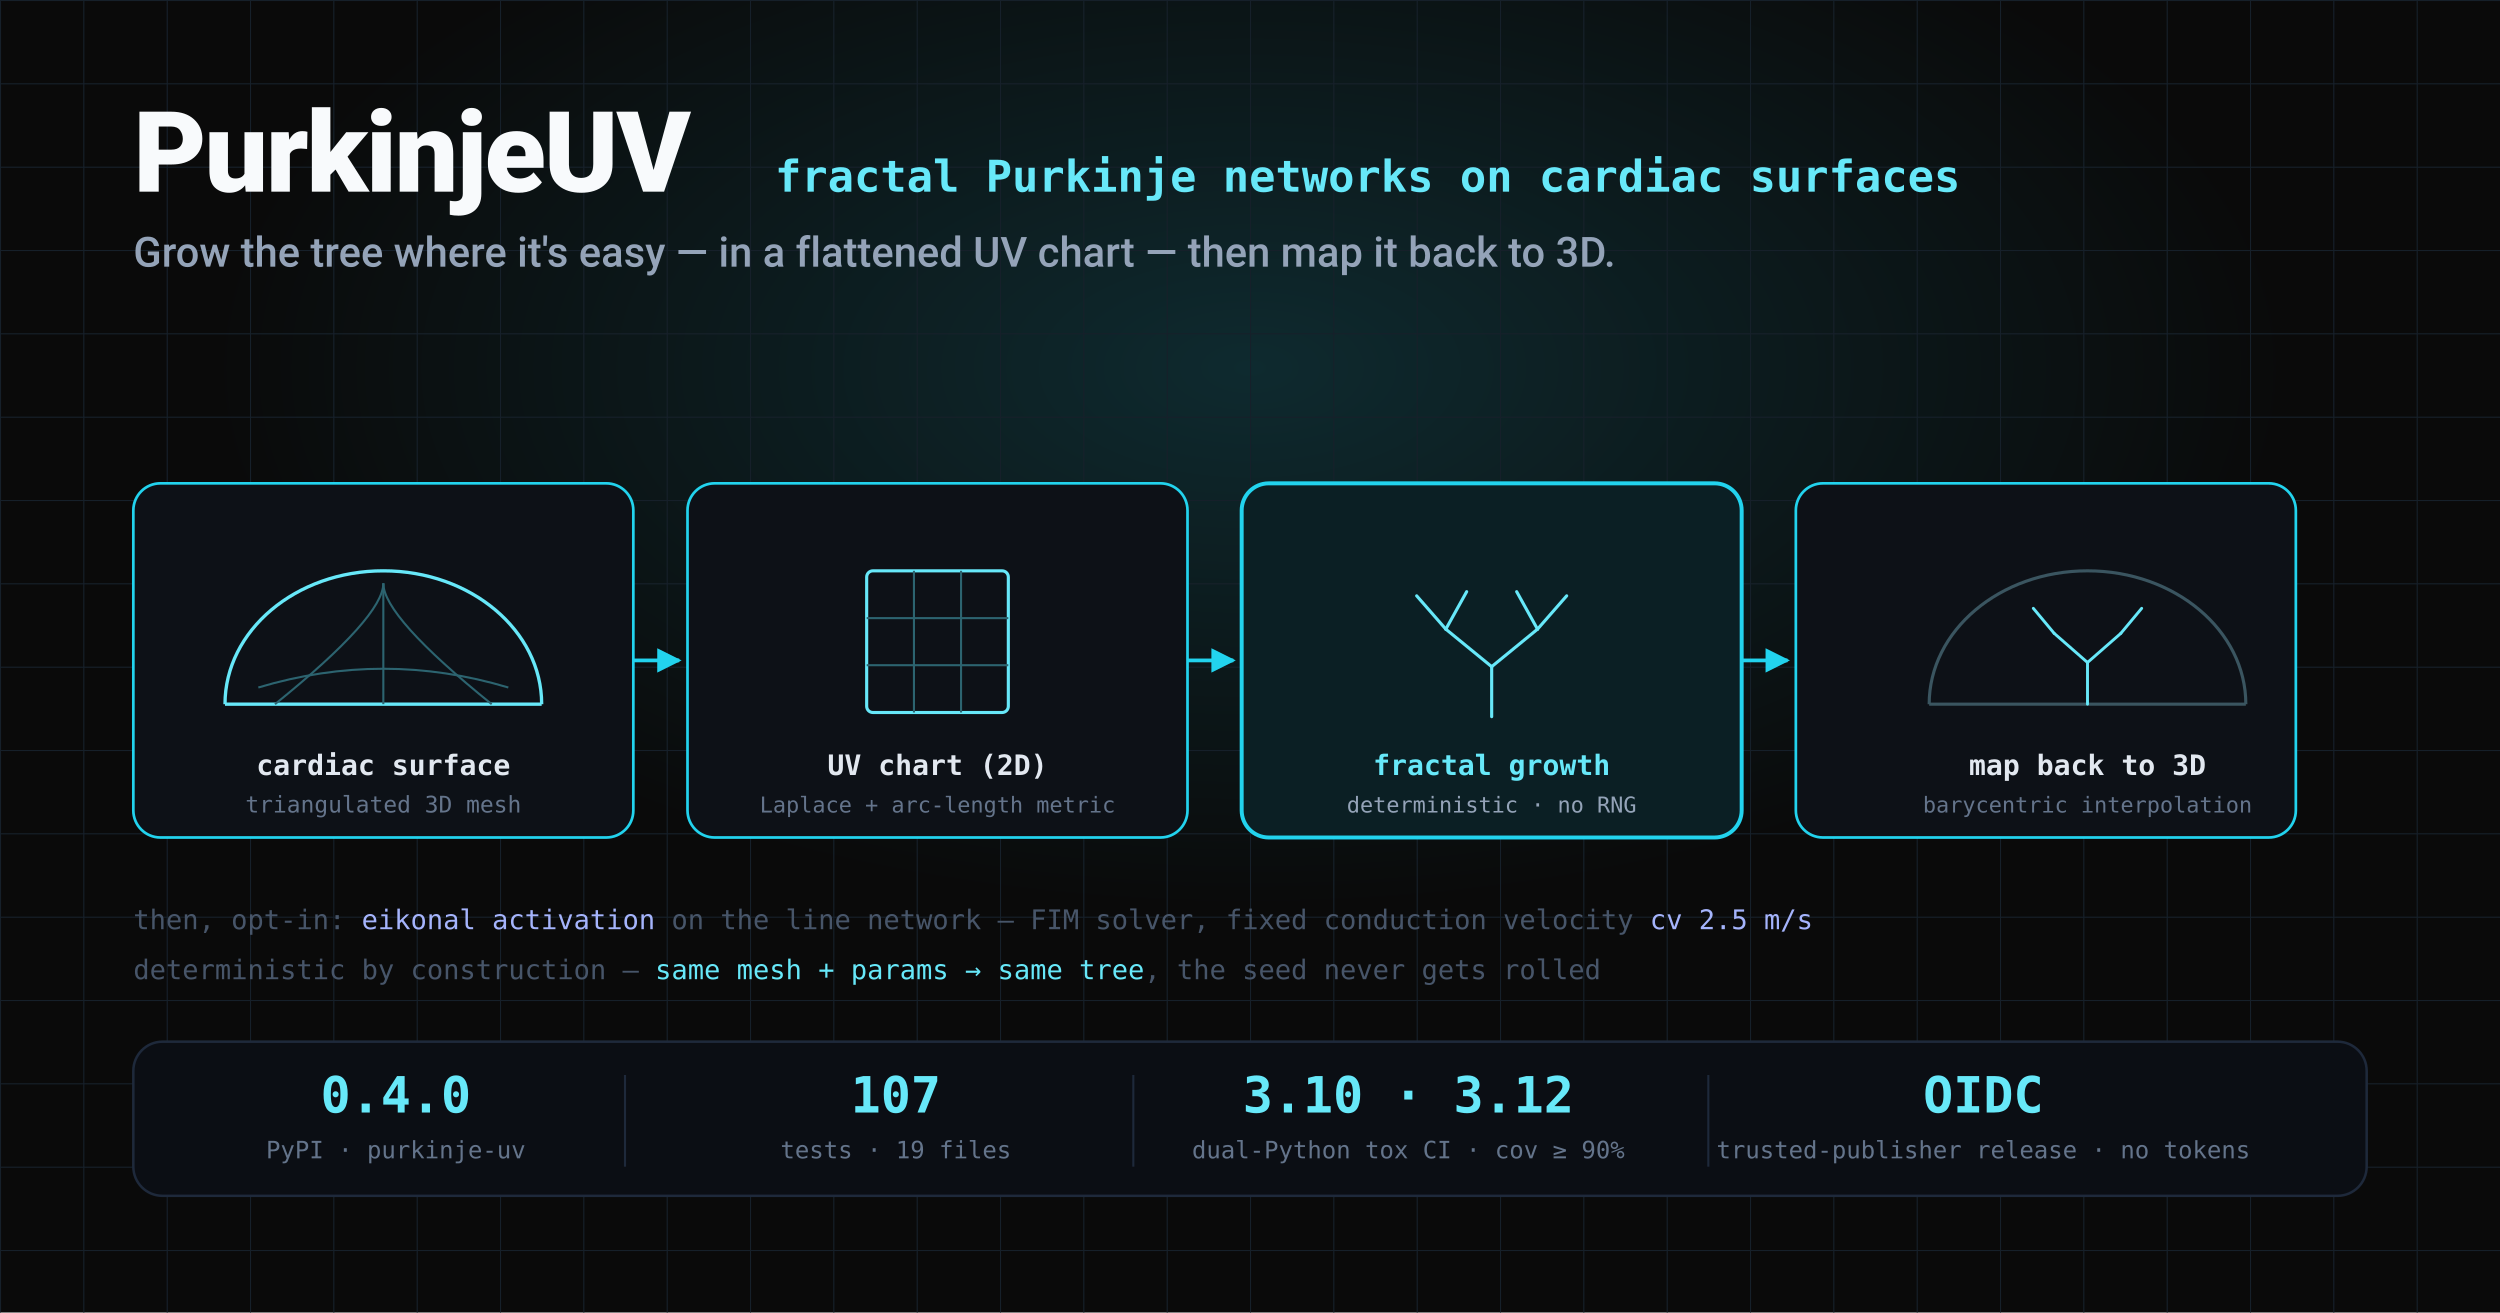
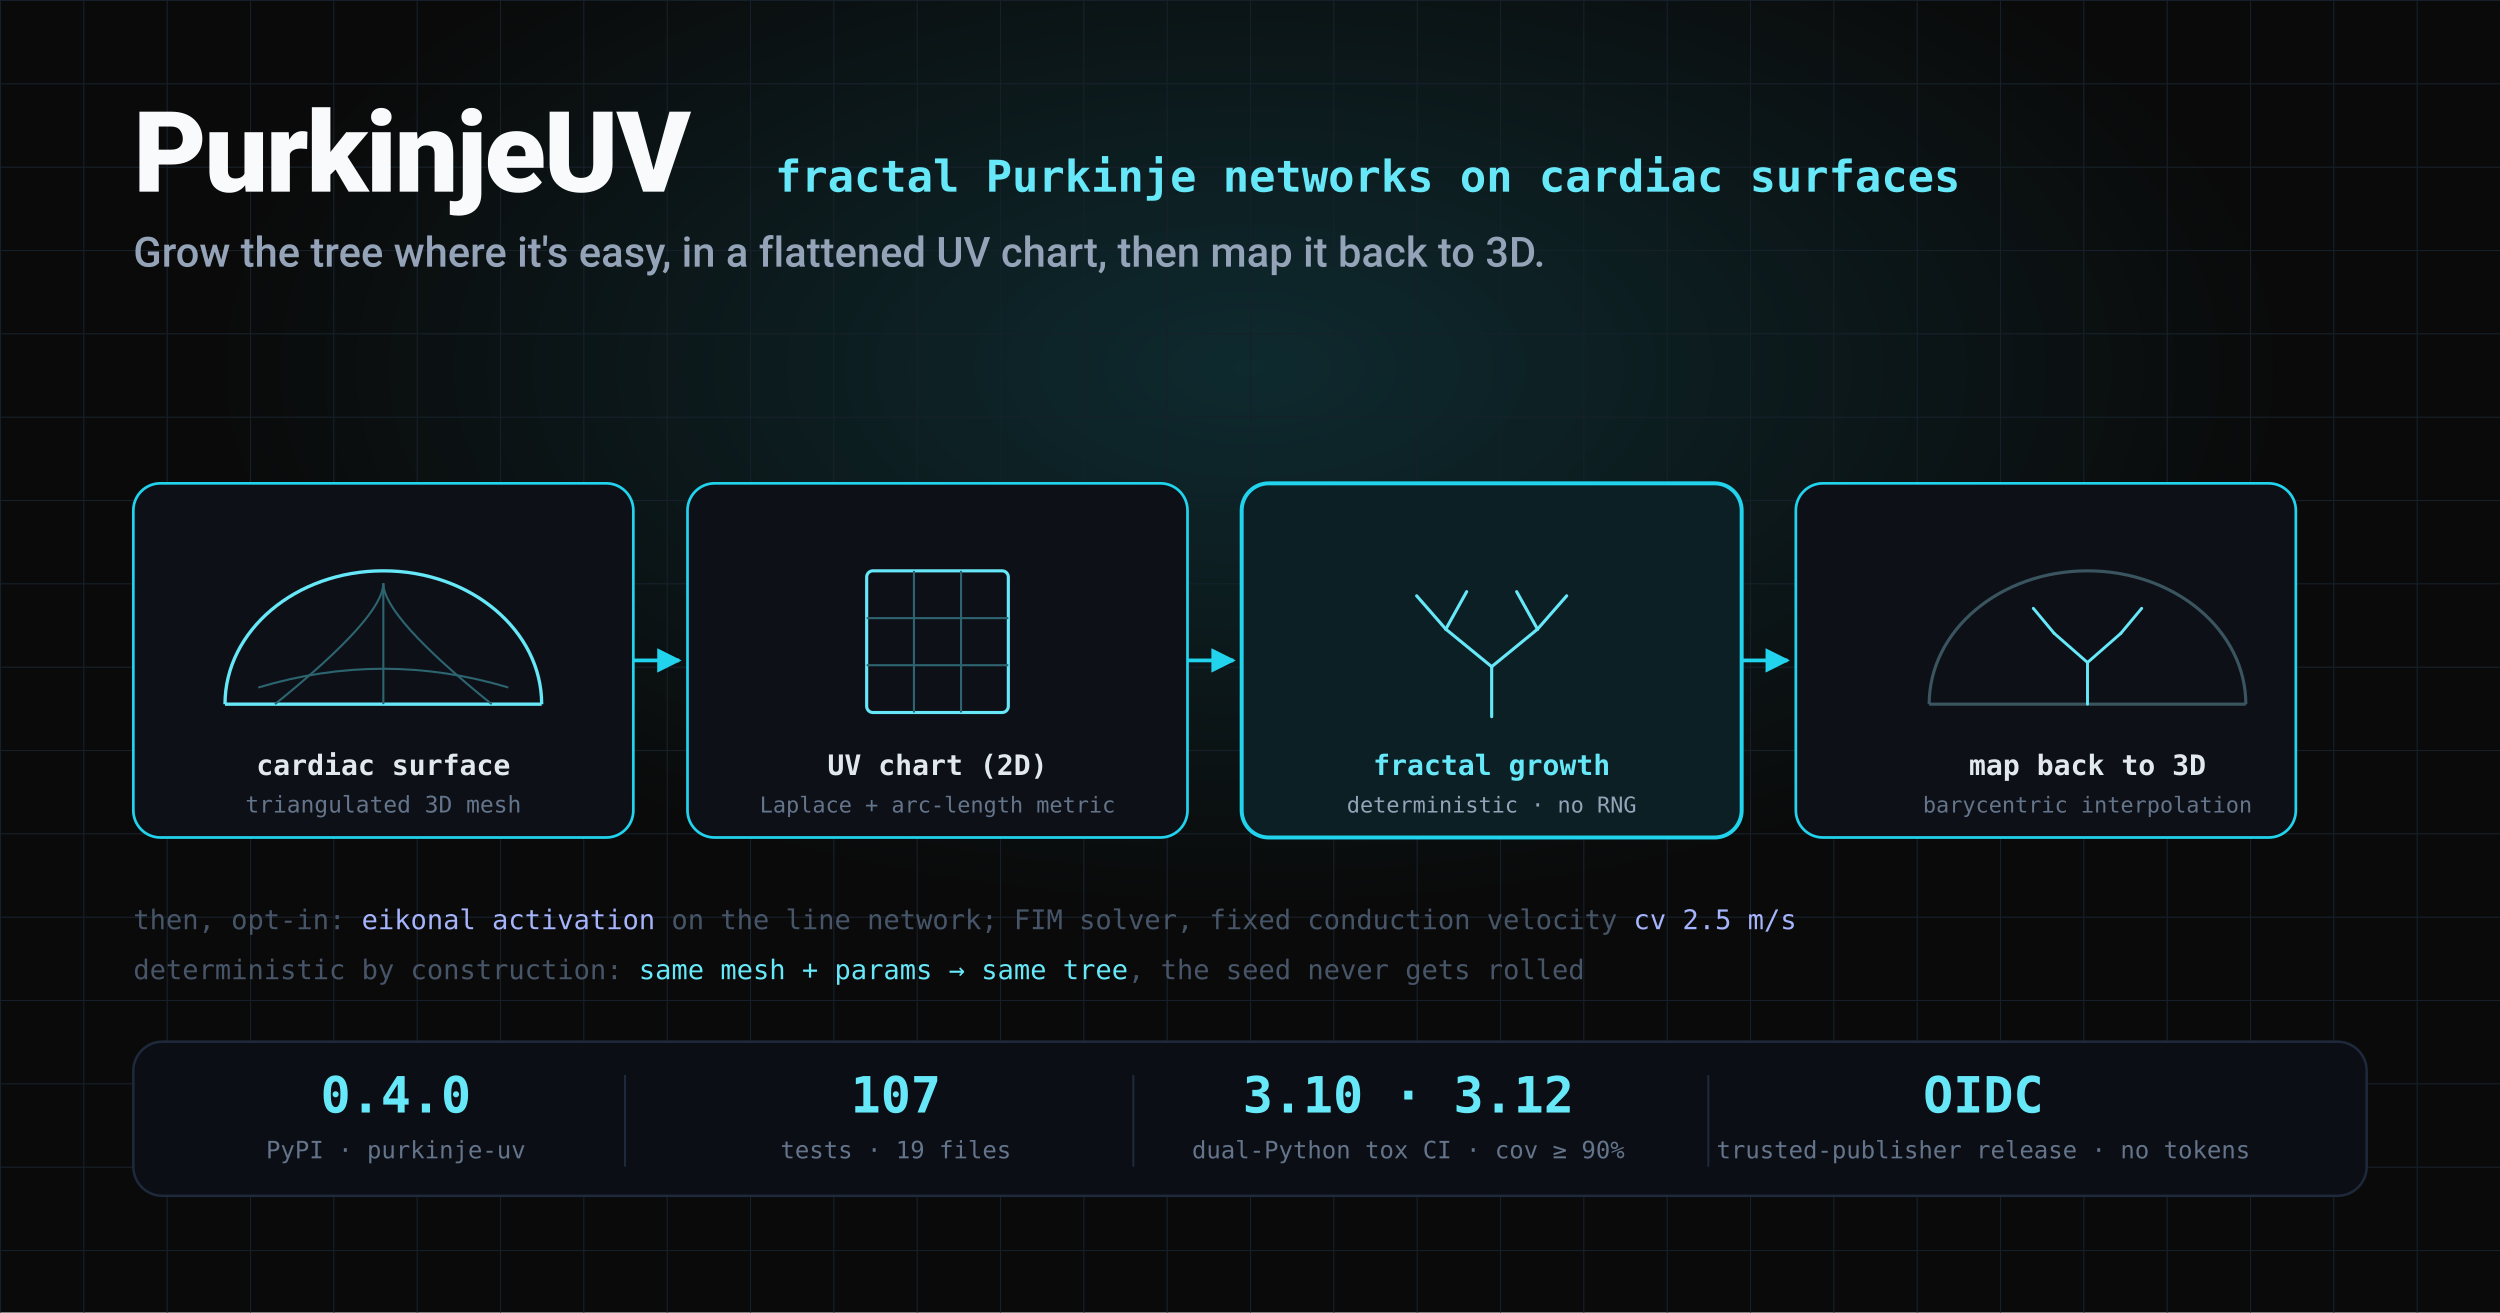
<svg xmlns="http://www.w3.org/2000/svg" width="1200" height="630" viewBox="0 0 1200 630" font-family="ui-sans-serif, system-ui, -apple-system, Segoe UI, Roboto, sans-serif">
  <defs>
    <radialGradient id="pk-glow" cx="50%" cy="28%" r="75%">
      <stop offset="0%" stop-color="#0e2a2f" />
      <stop offset="55%" stop-color="#0a0a0a" />
      <stop offset="100%" stop-color="#0a0a0a" />
    </radialGradient>
    <pattern id="pk-grid" width="40" height="40" patternUnits="userSpaceOnUse">
      <path d="M40 0 H0 V40" fill="none" stroke="#16202a" stroke-width="1" />
    </pattern>
    <marker id="pk-ar-c" viewBox="0 0 10 10" refX="9" refY="5" markerWidth="6.5" markerHeight="6.5" orient="auto-start-reverse">
      <path d="M0 0 L10 5 L0 10 z" fill="#22d3ee" />
    </marker>
  </defs>
  <rect width="1200" height="630" fill="url(#pk-glow)" />
  <rect width="1200" height="630" fill="url(#pk-grid)" />
  <text x="64" y="92" fill="#f8fafc" font-size="54" font-weight="800" letter-spacing="-1">PurkinjeUV</text>
  <text x="372" y="92" fill="#67e8f9" font-size="21" font-weight="600" font-family="ui-monospace, SFMono-Regular, Menlo, monospace">fractal Purkinje networks on cardiac surfaces</text>
-   <text x="64" y="128" fill="#94a3b8" font-size="20" font-weight="500">Grow the tree where it's easy — in a flattened UV chart — then map it back to 3D.</text>
+   <text x="64" y="128" fill="#94a3b8" font-size="20" font-weight="500">Grow the tree where it's easy, in a flattened UV chart, then map it back to 3D.</text>
  <g font-family="ui-monospace, SFMono-Regular, Menlo, monospace">
    <rect x="64" y="232" width="240" height="170" rx="13" fill="#0d1117" stroke="#22d3ee" stroke-width="1.3" />
    <path d="M108 338 A 76 64 0 0 1 260 338" fill="none" stroke="#67e8f9" stroke-width="1.6" />
    <line x1="108" y1="338" x2="260" y2="338" stroke="#67e8f9" stroke-width="1.6" />
    <path d="M132 338 Q184 296 184 280" fill="none" stroke="#2c6470" stroke-width="1" />
    <path d="M236 338 Q184 296 184 280" fill="none" stroke="#2c6470" stroke-width="1" />
    <path d="M124 330 Q184 312 244 330" fill="none" stroke="#2c6470" stroke-width="1" />
    <line x1="184" y1="338" x2="184" y2="280" stroke="#2c6470" stroke-width="1" />
    <text x="184" y="372" text-anchor="middle" fill="#e2e8f0" font-size="13.5" font-weight="700">cardiac surface</text>
    <text x="184" y="390" text-anchor="middle" fill="#64748b" font-size="11">triangulated 3D mesh</text>
    <path d="M304 317 H326" fill="none" stroke="#22d3ee" stroke-width="1.8" marker-end="url(#pk-ar-c)" />
    <rect x="330" y="232" width="240" height="170" rx="13" fill="#0d1117" stroke="#22d3ee" stroke-width="1.3" />
    <rect x="416" y="274" width="68" height="68" rx="3" fill="none" stroke="#67e8f9" stroke-width="1.5" />
    <line x1="438.7" y1="274" x2="438.7" y2="342" stroke="#2c6470" stroke-width="1" />
    <line x1="461.3" y1="274" x2="461.3" y2="342" stroke="#2c6470" stroke-width="1" />
    <line x1="416" y1="296.7" x2="484" y2="296.7" stroke="#2c6470" stroke-width="1" />
    <line x1="416" y1="319.3" x2="484" y2="319.3" stroke="#2c6470" stroke-width="1" />
    <text x="450" y="372" text-anchor="middle" fill="#e2e8f0" font-size="13.5" font-weight="700">UV chart (2D)</text>
    <text x="450" y="390" text-anchor="middle" fill="#64748b" font-size="10.5">Laplace + arc-length metric</text>
    <path d="M570 317 H592" fill="none" stroke="#22d3ee" stroke-width="1.8" marker-end="url(#pk-ar-c)" />
    <rect x="596" y="232" width="240" height="170" rx="13" fill="#0b1f24" stroke="#22d3ee" stroke-width="1.9" />
    <g stroke="#67e8f9" stroke-width="1.5" fill="none" stroke-linecap="round">
      <line x1="716" y1="344" x2="716" y2="320" />
      <line x1="716" y1="320" x2="694" y2="302" />
      <line x1="716" y1="320" x2="738" y2="302" />
      <line x1="694" y1="302" x2="680" y2="286" />
      <line x1="694" y1="302" x2="704" y2="284" />
      <line x1="738" y1="302" x2="728" y2="284" />
      <line x1="738" y1="302" x2="752" y2="286" />
    </g>
    <text x="716" y="372" text-anchor="middle" fill="#67e8f9" font-size="13.5" font-weight="700">fractal growth</text>
    <text x="716" y="390" text-anchor="middle" fill="#94a3b8" font-size="10.5">deterministic · no RNG</text>
    <path d="M836 317 H858" fill="none" stroke="#22d3ee" stroke-width="1.8" marker-end="url(#pk-ar-c)" />
    <rect x="862" y="232" width="240" height="170" rx="13" fill="#0d1117" stroke="#22d3ee" stroke-width="1.3" />
    <path d="M926 338 A 76 64 0 0 1 1078 338" fill="none" stroke="#3a5560" stroke-width="1.5" />
    <line x1="926" y1="338" x2="1078" y2="338" stroke="#3a5560" stroke-width="1.5" />
    <g stroke="#67e8f9" stroke-width="1.4" fill="none" stroke-linecap="round">
      <line x1="1002" y1="338" x2="1002" y2="318" />
      <line x1="1002" y1="318" x2="986" y2="304" />
      <line x1="1002" y1="318" x2="1018" y2="304" />
      <line x1="986" y1="304" x2="976" y2="292" />
      <line x1="1018" y1="304" x2="1028" y2="292" />
    </g>
    <text x="1002" y="372" text-anchor="middle" fill="#e2e8f0" font-size="13.5" font-weight="700">map back to 3D</text>
    <text x="1002" y="390" text-anchor="middle" fill="#64748b" font-size="10.5">barycentric interpolation</text>
  </g>
-   <text x="64" y="446" fill="#475569" font-size="13" font-family="ui-monospace, SFMono-Regular, Menlo, monospace">then, opt-in: <tspan fill="#a5b4fc">eikonal activation</tspan> on the line network — FIM solver, fixed conduction velocity <tspan fill="#a5b4fc">cv 2.5 m/s</tspan>
+   <text x="64" y="446" fill="#475569" font-size="13" font-family="ui-monospace, SFMono-Regular, Menlo, monospace">then, opt-in: <tspan fill="#a5b4fc">eikonal activation</tspan> on the line network; FIM solver, fixed conduction velocity <tspan fill="#a5b4fc">cv 2.5 m/s</tspan>
  </text>
-   <text x="64" y="470" fill="#475569" font-size="13" font-family="ui-monospace, SFMono-Regular, Menlo, monospace">deterministic by construction — <tspan fill="#67e8f9">same mesh + params → same tree</tspan>, the seed never gets rolled</text>
+   <text x="64" y="470" fill="#475569" font-size="13" font-family="ui-monospace, SFMono-Regular, Menlo, monospace">deterministic by construction: <tspan fill="#67e8f9">same mesh + params → same tree</tspan>, the seed never gets rolled</text>
  <g font-family="ui-monospace, SFMono-Regular, Menlo, monospace" text-anchor="middle">
    <rect x="64" y="500" width="1072" height="74" rx="14" fill="#0b0e14" stroke="#1e293b" stroke-width="1.2" />
    <g>
      <text x="190" y="534" fill="#67e8f9" font-size="24" font-weight="800">0.4.0</text>
      <text x="190" y="556" fill="#64748b" font-size="11.5">PyPI · purkinje-uv</text>
    </g>
    <g>
      <text x="430" y="534" fill="#67e8f9" font-size="24" font-weight="800">107</text>
      <text x="430" y="556" fill="#64748b" font-size="11.5">tests · 19 files</text>
    </g>
    <g>
      <text x="676" y="534" fill="#67e8f9" font-size="24" font-weight="800">3.10 · 3.12</text>
      <text x="676" y="556" fill="#64748b" font-size="11.5">dual-Python tox CI · cov ≥ 90%</text>
    </g>
    <g>
      <text x="952" y="534" fill="#67e8f9" font-size="24" font-weight="800">OIDC</text>
      <text x="952" y="556" fill="#64748b" font-size="11.5">trusted-publisher release · no tokens</text>
    </g>
    <line x1="300" y1="516" x2="300" y2="560" stroke="#1e293b" stroke-width="1" />
    <line x1="544" y1="516" x2="544" y2="560" stroke="#1e293b" stroke-width="1" />
    <line x1="820" y1="516" x2="820" y2="560" stroke="#1e293b" stroke-width="1" />
  </g>
</svg>
